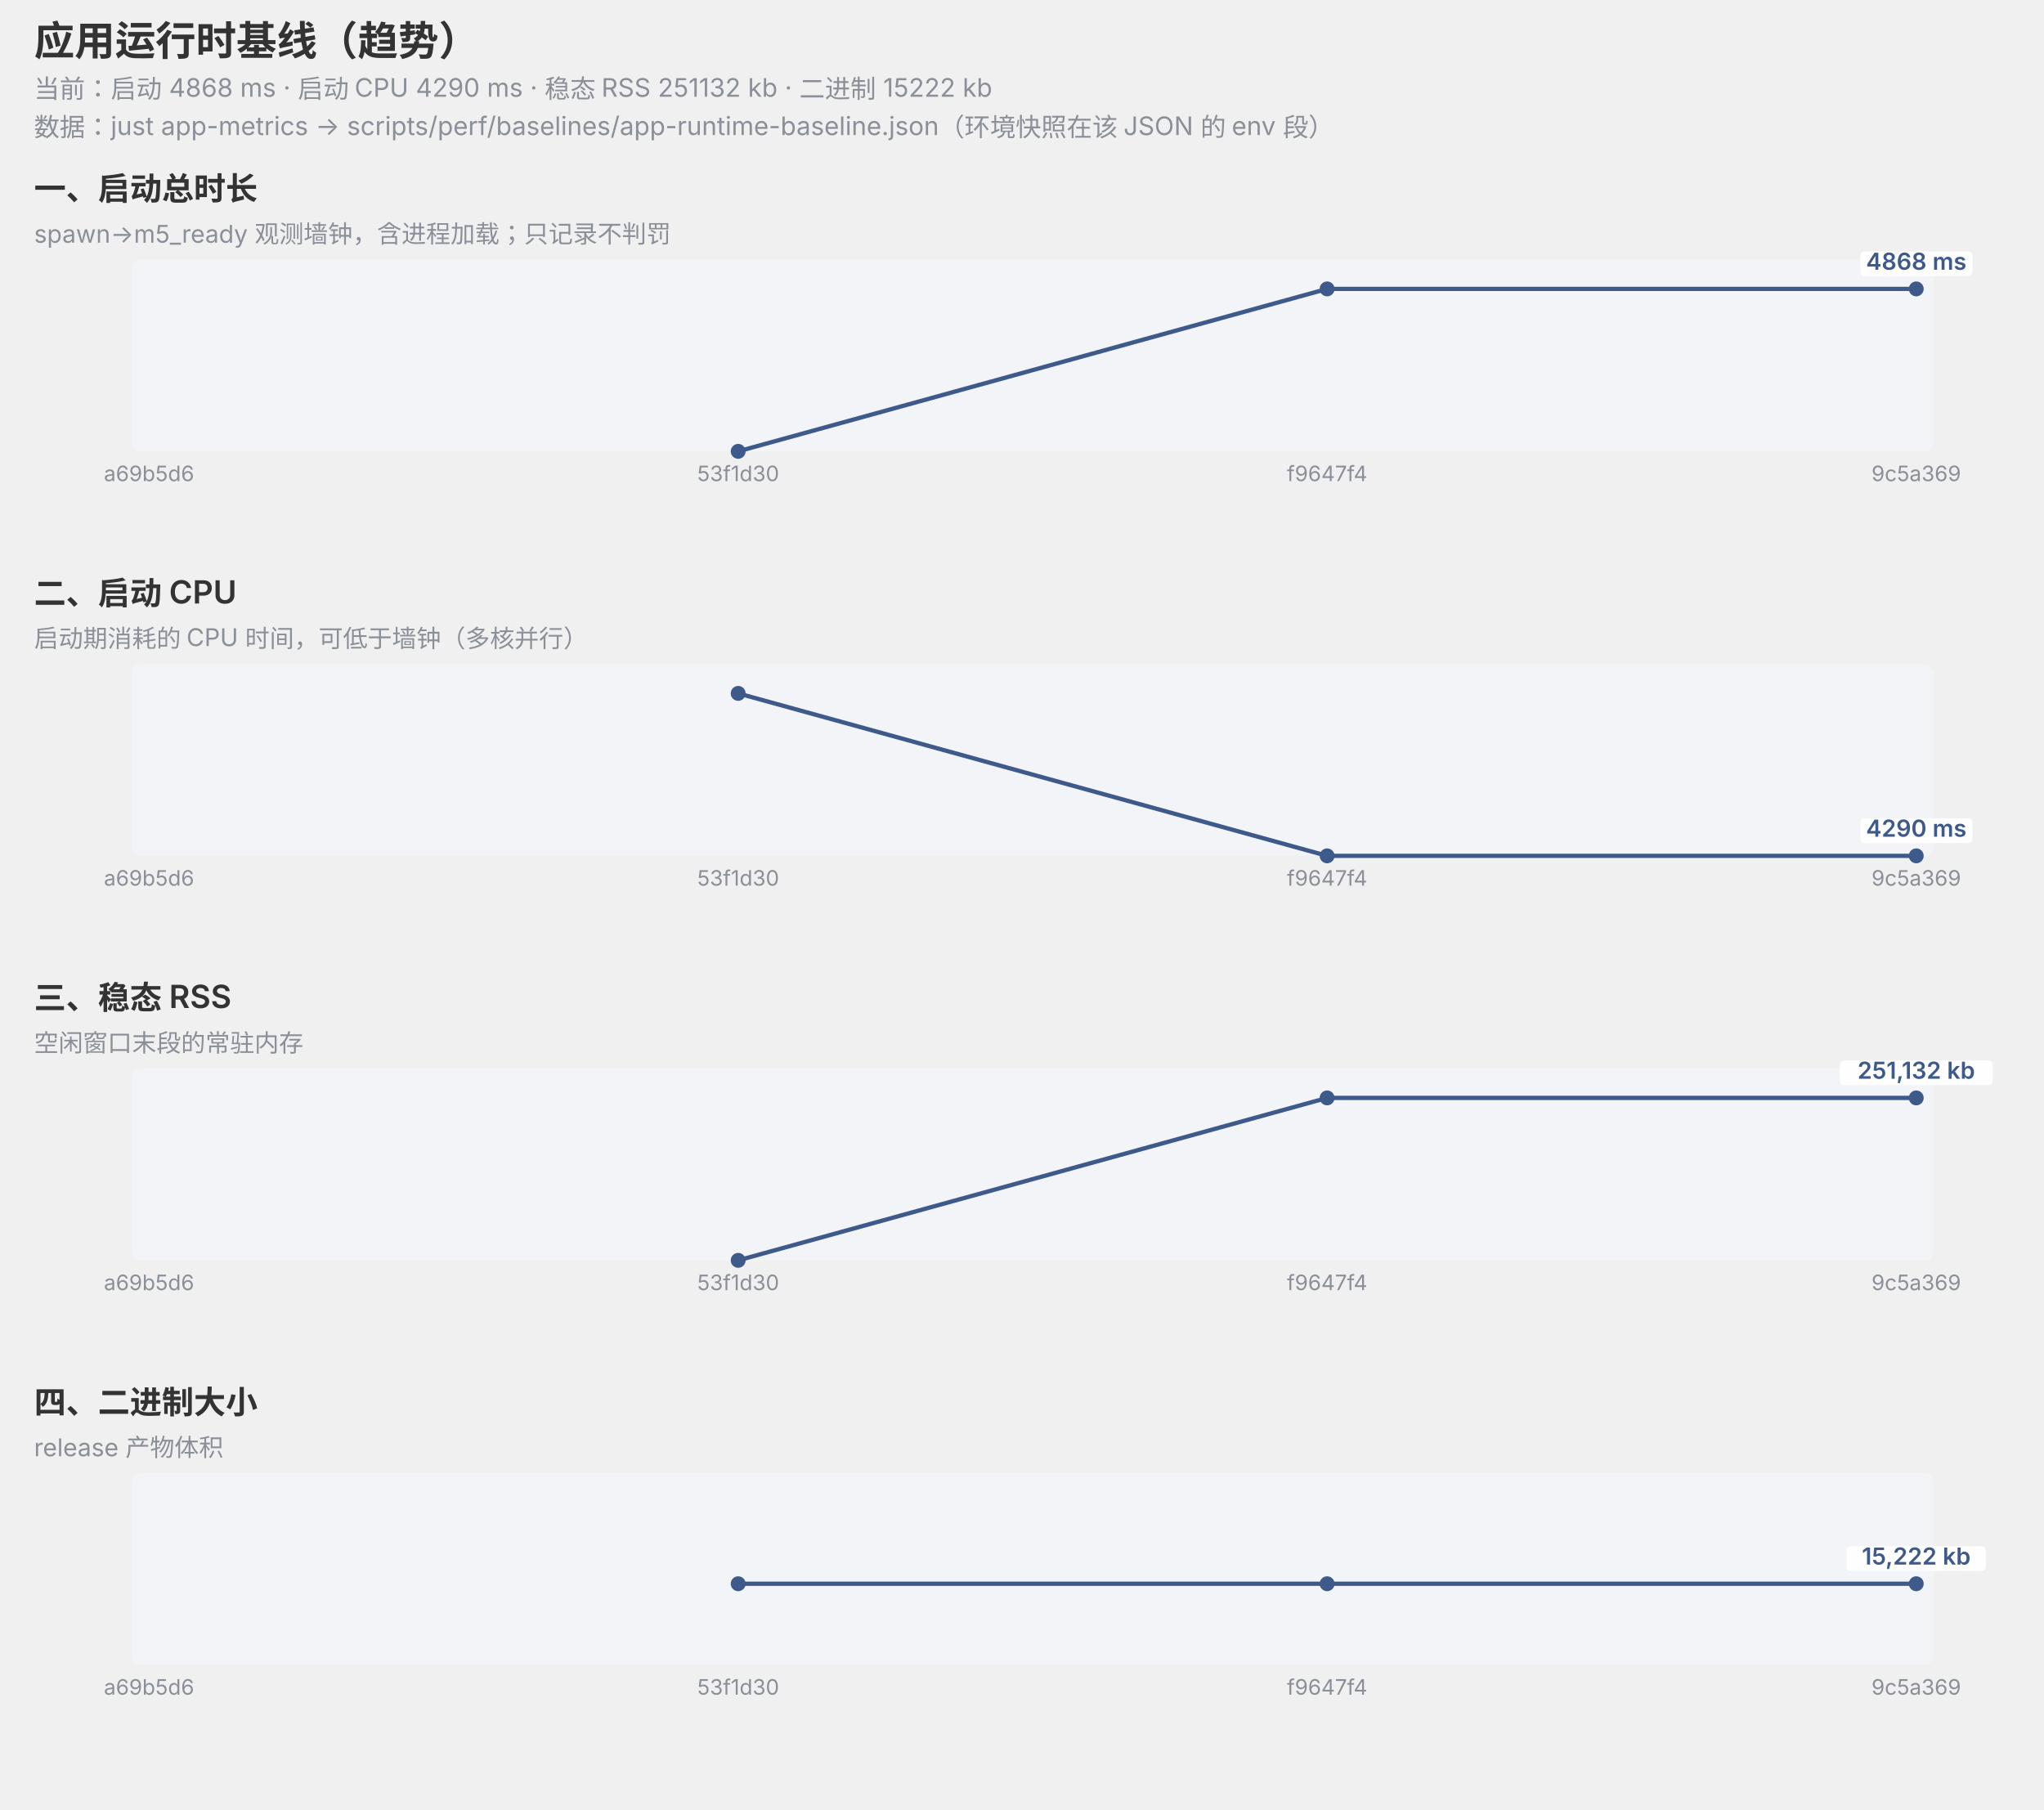
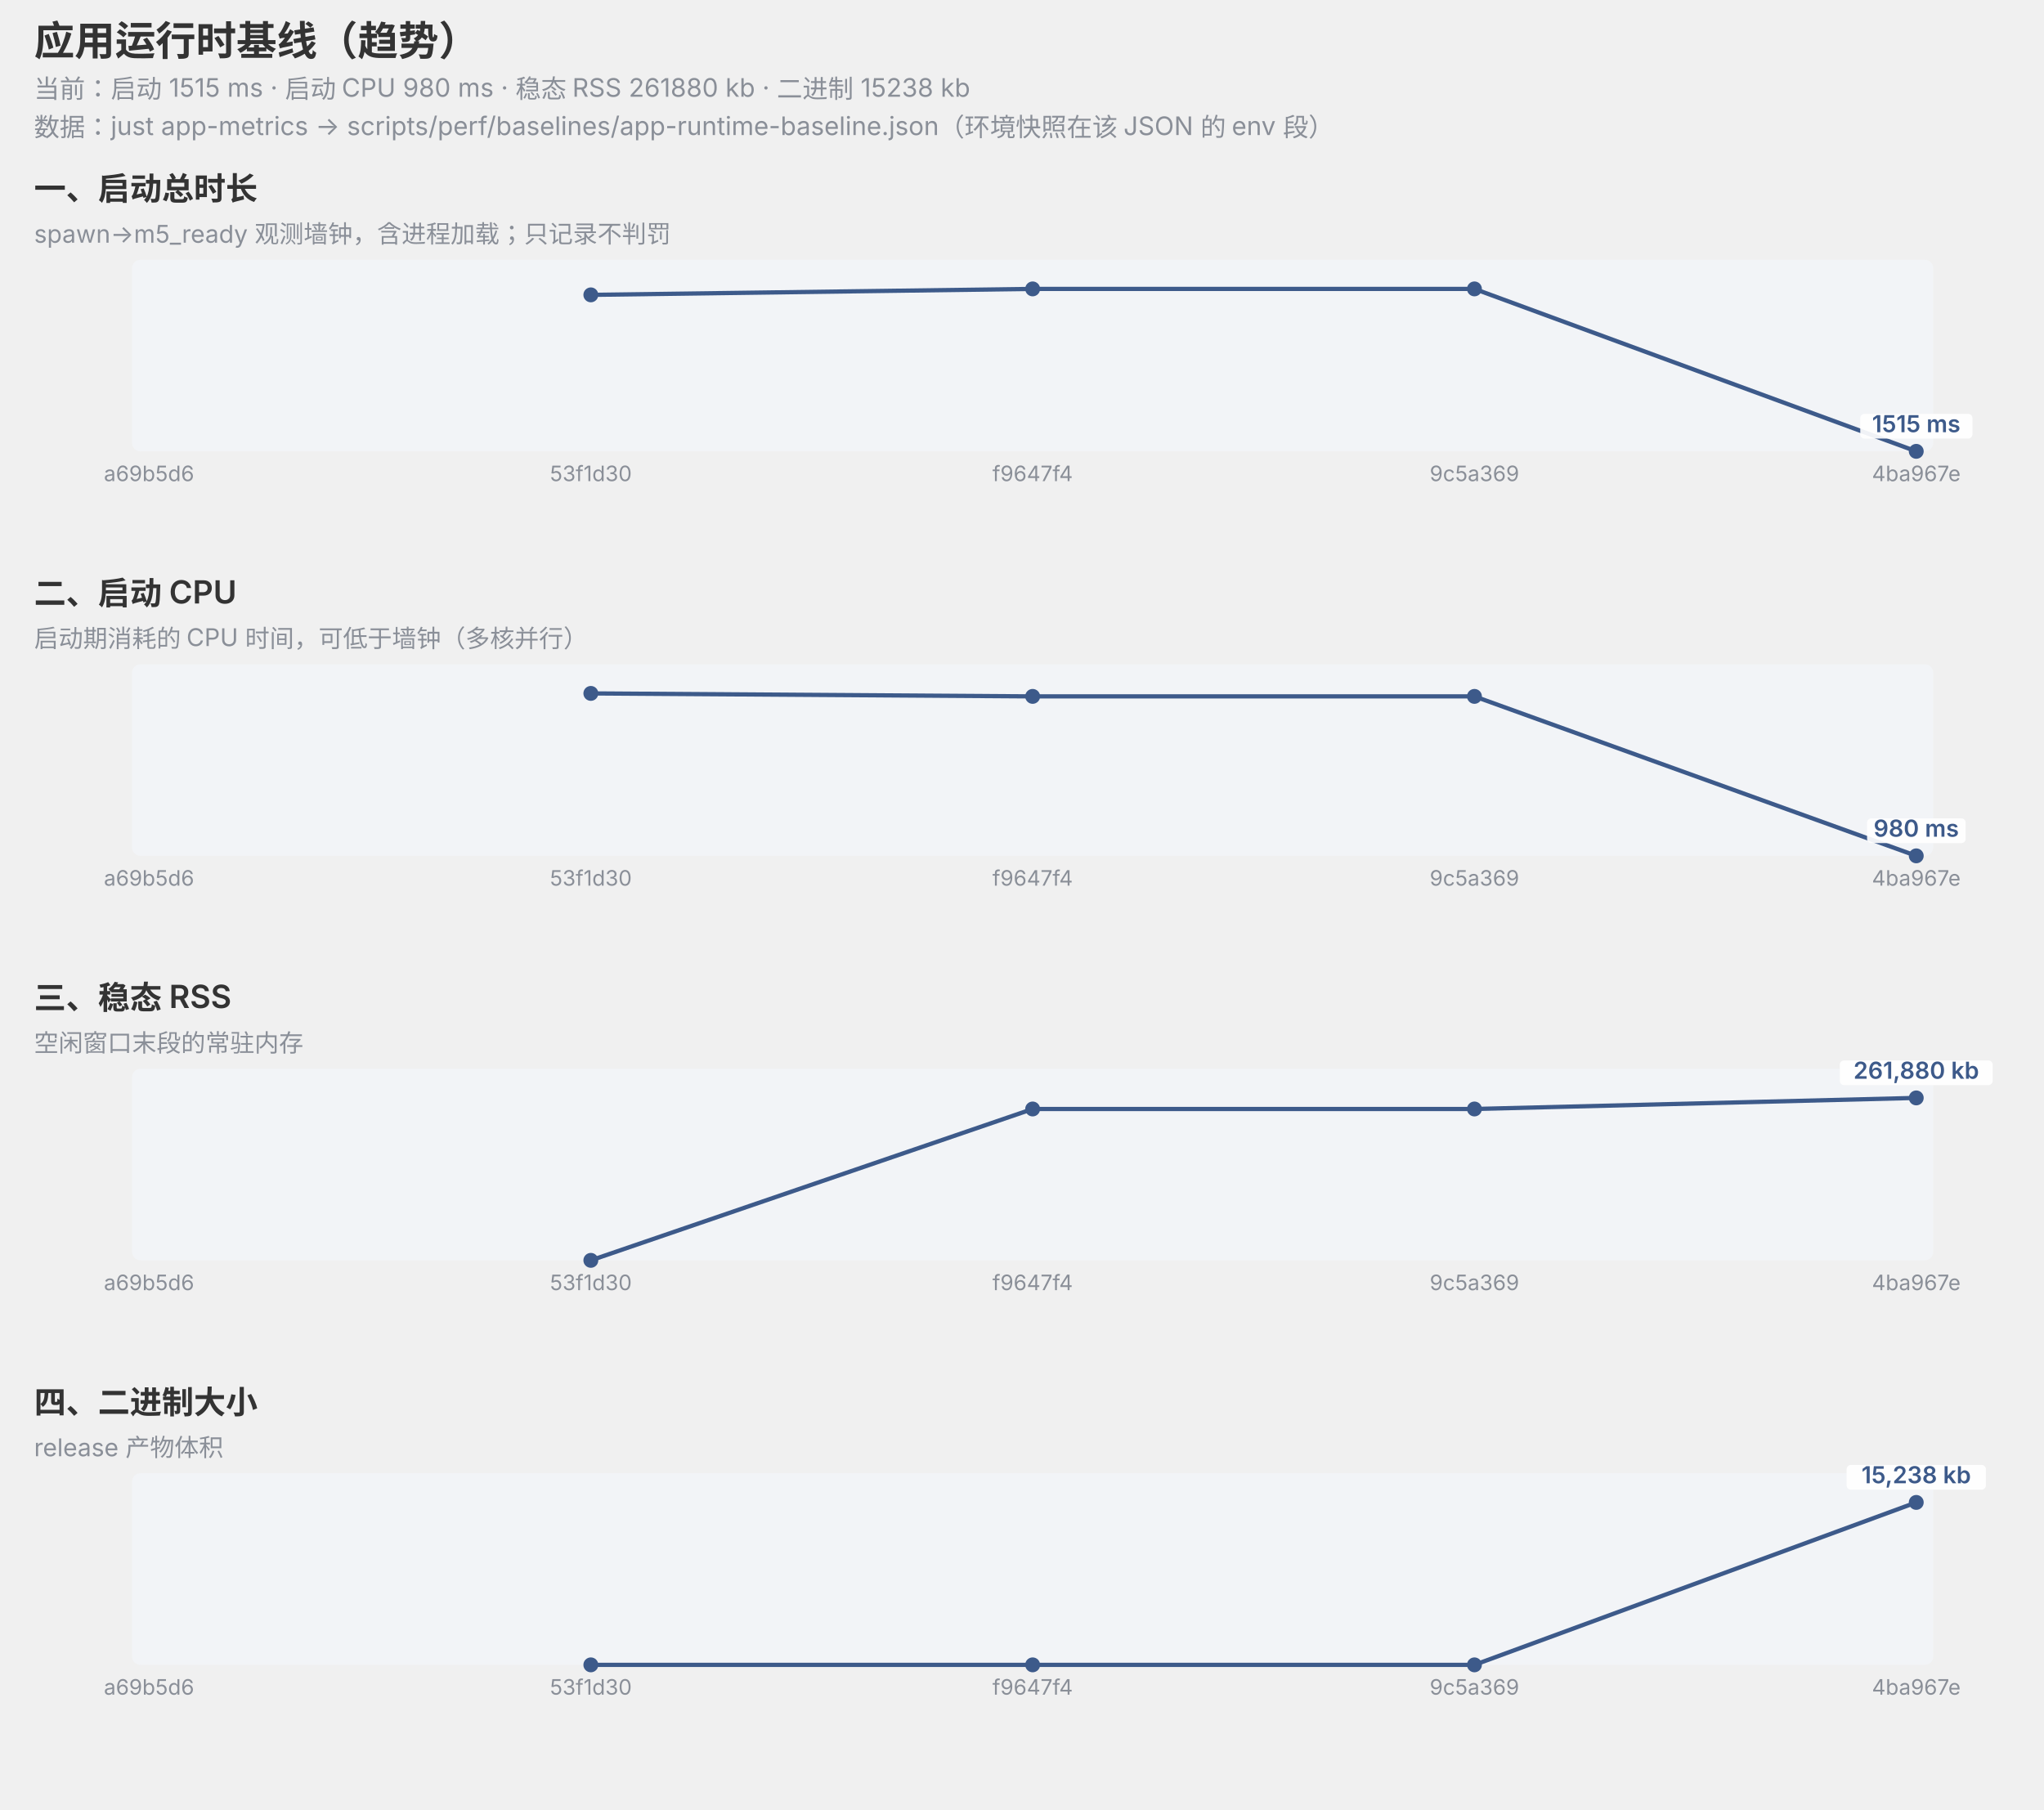
<svg xmlns="http://www.w3.org/2000/svg" width="960" height="850" viewBox="0 0 960 850" font-family="-apple-system, PingFang SC, Hiragino Sans GB, Microsoft YaHei, sans-serif">
-   <text x="16.0" y="46.0" font-size="12" fill="#8a8f98" font-weight="400" text-anchor="start">当前：启动 4868 ms · 启动 CPU 4290 ms · 稳态 RSS 251132 kb · 二进制 15222 kb</text>
+   <text x="16.0" y="46.0" font-size="12" fill="#8a8f98" font-weight="400" text-anchor="start">当前：启动 1515 ms · 启动 CPU 980 ms · 稳态 RSS 261880 kb · 二进制 15238 kb</text>
  <text x="16.0" y="64.0" font-size="12" fill="#8a8f98" font-weight="400" text-anchor="start">数据：just app-metrics → scripts/perf/baselines/app-runtime-baseline.json（环境快照在该 JSON 的 env 段）</text>
  <text x="16.0" y="94.0" font-size="15" fill="#333333" font-weight="600" text-anchor="start">一、启动总时长</text>
  <text x="16.0" y="114.0" font-size="11.5" fill="#8a8f98" font-weight="400" text-anchor="start">spawn→m5_ready 观测墙钟，含进程加载；只记录不判罚</text>
  <rect x="62.0" y="122.0" width="846.0" height="90" fill="#f2f4f7" rx="4" />
-   <polyline points="346.7,212.0 623.3,135.7 900.0,135.7" fill="none" stroke="#3d5a8a" stroke-width="2" />
-   <circle cx="346.7" cy="212.0" r="3.5" fill="#3d5a8a" />
-   <circle cx="623.3" cy="135.7" r="3.5" fill="#3d5a8a" />
-   <circle cx="900.0" cy="135.7" r="3.5" fill="#3d5a8a" />
-   <rect x="873.7" y="118.1" width="52.7" height="11.6" fill="#ffffff" fill-opacity="0.92" rx="2" />
-   <text x="900.0" y="126.7" font-size="11" fill="#3d5a8a" font-weight="600" text-anchor="middle">4868 ms</text>
+   <polyline points="277.5,138.5 485.0,135.7 692.5,135.7 900.0,212.0" fill="none" stroke="#3d5a8a" stroke-width="2" />
+   <circle cx="277.5" cy="138.5" r="3.5" fill="#3d5a8a" />
+   <circle cx="485.0" cy="135.7" r="3.5" fill="#3d5a8a" />
+   <circle cx="692.5" cy="135.7" r="3.5" fill="#3d5a8a" />
+   <circle cx="900.0" cy="212.0" r="3.5" fill="#3d5a8a" />
+   <rect x="873.7" y="194.4" width="52.7" height="11.6" fill="#ffffff" fill-opacity="0.92" rx="2" />
+   <text x="900.0" y="203.0" font-size="11" fill="#3d5a8a" font-weight="600" text-anchor="middle">1515 ms</text>
  <text x="70.0" y="226.0" font-size="10" fill="#8a8f98" font-weight="400" text-anchor="middle">a69b5d6</text>
-   <text x="346.7" y="226.0" font-size="10" fill="#8a8f98" font-weight="400" text-anchor="middle">53f1d30</text>
-   <text x="623.3" y="226.0" font-size="10" fill="#8a8f98" font-weight="400" text-anchor="middle">f9647f4</text>
-   <text x="900.0" y="226.0" font-size="10" fill="#8a8f98" font-weight="400" text-anchor="middle">9c5a369</text>
+   <text x="277.5" y="226.0" font-size="10" fill="#8a8f98" font-weight="400" text-anchor="middle">53f1d30</text>
+   <text x="485.0" y="226.0" font-size="10" fill="#8a8f98" font-weight="400" text-anchor="middle">f9647f4</text>
+   <text x="692.5" y="226.0" font-size="10" fill="#8a8f98" font-weight="400" text-anchor="middle">9c5a369</text>
+   <text x="900.0" y="226.0" font-size="10" fill="#8a8f98" font-weight="400" text-anchor="middle">4ba967e</text>
  <text x="16.0" y="284.0" font-size="15" fill="#333333" font-weight="600" text-anchor="start">二、启动 CPU</text>
  <text x="16.0" y="304.0" font-size="11.5" fill="#8a8f98" font-weight="400" text-anchor="start">启动期消耗的 CPU 时间，可低于墙钟（多核并行）</text>
  <rect x="62.0" y="312.0" width="846.0" height="90" fill="#f2f4f7" rx="4" />
-   <polyline points="346.7,325.7 623.3,402.0 900.0,402.0" fill="none" stroke="#3d5a8a" stroke-width="2" />
-   <circle cx="346.7" cy="325.7" r="3.5" fill="#3d5a8a" />
-   <circle cx="623.3" cy="402.0" r="3.5" fill="#3d5a8a" />
+   <polyline points="277.5,325.7 485.0,327.1 692.5,327.1 900.0,402.0" fill="none" stroke="#3d5a8a" stroke-width="2" />
+   <circle cx="277.5" cy="325.7" r="3.5" fill="#3d5a8a" />
+   <circle cx="485.0" cy="327.1" r="3.5" fill="#3d5a8a" />
+   <circle cx="692.5" cy="327.1" r="3.5" fill="#3d5a8a" />
  <circle cx="900.0" cy="402.0" r="3.5" fill="#3d5a8a" />
-   <rect x="873.7" y="384.4" width="52.7" height="11.6" fill="#ffffff" fill-opacity="0.92" rx="2" />
-   <text x="900.0" y="393.0" font-size="11" fill="#3d5a8a" font-weight="600" text-anchor="middle">4290 ms</text>
+   <rect x="876.9" y="384.4" width="46.3" height="11.6" fill="#ffffff" fill-opacity="0.92" rx="2" />
+   <text x="900.0" y="393.0" font-size="11" fill="#3d5a8a" font-weight="600" text-anchor="middle">980 ms</text>
  <text x="70.0" y="416.0" font-size="10" fill="#8a8f98" font-weight="400" text-anchor="middle">a69b5d6</text>
-   <text x="346.7" y="416.0" font-size="10" fill="#8a8f98" font-weight="400" text-anchor="middle">53f1d30</text>
-   <text x="623.3" y="416.0" font-size="10" fill="#8a8f98" font-weight="400" text-anchor="middle">f9647f4</text>
-   <text x="900.0" y="416.0" font-size="10" fill="#8a8f98" font-weight="400" text-anchor="middle">9c5a369</text>
+   <text x="277.5" y="416.0" font-size="10" fill="#8a8f98" font-weight="400" text-anchor="middle">53f1d30</text>
+   <text x="485.0" y="416.0" font-size="10" fill="#8a8f98" font-weight="400" text-anchor="middle">f9647f4</text>
+   <text x="692.5" y="416.0" font-size="10" fill="#8a8f98" font-weight="400" text-anchor="middle">9c5a369</text>
+   <text x="900.0" y="416.0" font-size="10" fill="#8a8f98" font-weight="400" text-anchor="middle">4ba967e</text>
  <text x="16.0" y="474.0" font-size="15" fill="#333333" font-weight="600" text-anchor="start">三、稳态 RSS</text>
  <text x="16.0" y="494.0" font-size="11.5" fill="#8a8f98" font-weight="400" text-anchor="start">空闲窗口末段的常驻内存</text>
  <rect x="62.0" y="502.0" width="846.0" height="90" fill="#f2f4f7" rx="4" />
-   <polyline points="346.7,592.0 623.3,515.7 900.0,515.7" fill="none" stroke="#3d5a8a" stroke-width="2" />
-   <circle cx="346.7" cy="592.0" r="3.5" fill="#3d5a8a" />
-   <circle cx="623.3" cy="515.7" r="3.5" fill="#3d5a8a" />
+   <polyline points="277.5,592.0 485.0,520.9 692.5,520.9 900.0,515.7" fill="none" stroke="#3d5a8a" stroke-width="2" />
+   <circle cx="277.5" cy="592.0" r="3.5" fill="#3d5a8a" />
+   <circle cx="485.0" cy="520.9" r="3.5" fill="#3d5a8a" />
+   <circle cx="692.5" cy="520.9" r="3.5" fill="#3d5a8a" />
  <circle cx="900.0" cy="515.7" r="3.5" fill="#3d5a8a" />
  <rect x="864.1" y="498.1" width="71.8" height="11.6" fill="#ffffff" fill-opacity="0.92" rx="2" />
-   <text x="900.0" y="506.7" font-size="11" fill="#3d5a8a" font-weight="600" text-anchor="middle">251,132 kb</text>
+   <text x="900.0" y="506.7" font-size="11" fill="#3d5a8a" font-weight="600" text-anchor="middle">261,880 kb</text>
  <text x="70.0" y="606.0" font-size="10" fill="#8a8f98" font-weight="400" text-anchor="middle">a69b5d6</text>
-   <text x="346.7" y="606.0" font-size="10" fill="#8a8f98" font-weight="400" text-anchor="middle">53f1d30</text>
-   <text x="623.3" y="606.0" font-size="10" fill="#8a8f98" font-weight="400" text-anchor="middle">f9647f4</text>
-   <text x="900.0" y="606.0" font-size="10" fill="#8a8f98" font-weight="400" text-anchor="middle">9c5a369</text>
+   <text x="277.5" y="606.0" font-size="10" fill="#8a8f98" font-weight="400" text-anchor="middle">53f1d30</text>
+   <text x="485.0" y="606.0" font-size="10" fill="#8a8f98" font-weight="400" text-anchor="middle">f9647f4</text>
+   <text x="692.5" y="606.0" font-size="10" fill="#8a8f98" font-weight="400" text-anchor="middle">9c5a369</text>
+   <text x="900.0" y="606.0" font-size="10" fill="#8a8f98" font-weight="400" text-anchor="middle">4ba967e</text>
  <text x="16.0" y="664.0" font-size="15" fill="#333333" font-weight="600" text-anchor="start">四、二进制大小</text>
  <text x="16.0" y="684.0" font-size="11.5" fill="#8a8f98" font-weight="400" text-anchor="start">release 产物体积</text>
  <rect x="62.0" y="692.0" width="846.0" height="90" fill="#f2f4f7" rx="4" />
-   <polyline points="346.7,743.9 623.3,743.9 900.0,743.9" fill="none" stroke="#3d5a8a" stroke-width="2" />
-   <circle cx="346.7" cy="743.9" r="3.5" fill="#3d5a8a" />
-   <circle cx="623.3" cy="743.9" r="3.5" fill="#3d5a8a" />
-   <circle cx="900.0" cy="743.9" r="3.5" fill="#3d5a8a" />
-   <rect x="867.3" y="726.3" width="65.4" height="11.6" fill="#ffffff" fill-opacity="0.92" rx="2" />
-   <text x="900.0" y="734.9" font-size="11" fill="#3d5a8a" font-weight="600" text-anchor="middle">15,222 kb</text>
+   <polyline points="277.5,782.0 485.0,782.0 692.5,782.0 900.0,705.7" fill="none" stroke="#3d5a8a" stroke-width="2" />
+   <circle cx="277.5" cy="782.0" r="3.5" fill="#3d5a8a" />
+   <circle cx="485.0" cy="782.0" r="3.5" fill="#3d5a8a" />
+   <circle cx="692.5" cy="782.0" r="3.5" fill="#3d5a8a" />
+   <circle cx="900.0" cy="705.7" r="3.5" fill="#3d5a8a" />
+   <rect x="867.3" y="688.1" width="65.4" height="11.6" fill="#ffffff" fill-opacity="0.92" rx="2" />
+   <text x="900.0" y="696.7" font-size="11" fill="#3d5a8a" font-weight="600" text-anchor="middle">15,238 kb</text>
  <text x="70.0" y="796.0" font-size="10" fill="#8a8f98" font-weight="400" text-anchor="middle">a69b5d6</text>
-   <text x="346.7" y="796.0" font-size="10" fill="#8a8f98" font-weight="400" text-anchor="middle">53f1d30</text>
-   <text x="623.3" y="796.0" font-size="10" fill="#8a8f98" font-weight="400" text-anchor="middle">f9647f4</text>
-   <text x="900.0" y="796.0" font-size="10" fill="#8a8f98" font-weight="400" text-anchor="middle">9c5a369</text>
+   <text x="277.5" y="796.0" font-size="10" fill="#8a8f98" font-weight="400" text-anchor="middle">53f1d30</text>
+   <text x="485.0" y="796.0" font-size="10" fill="#8a8f98" font-weight="400" text-anchor="middle">f9647f4</text>
+   <text x="692.5" y="796.0" font-size="10" fill="#8a8f98" font-weight="400" text-anchor="middle">9c5a369</text>
+   <text x="900.0" y="796.0" font-size="10" fill="#8a8f98" font-weight="400" text-anchor="middle">4ba967e</text>
  <text x="16.0" y="26.0" font-size="19" fill="#333333" font-weight="600" text-anchor="start">应用运行时基线（趋势）</text>
</svg>
